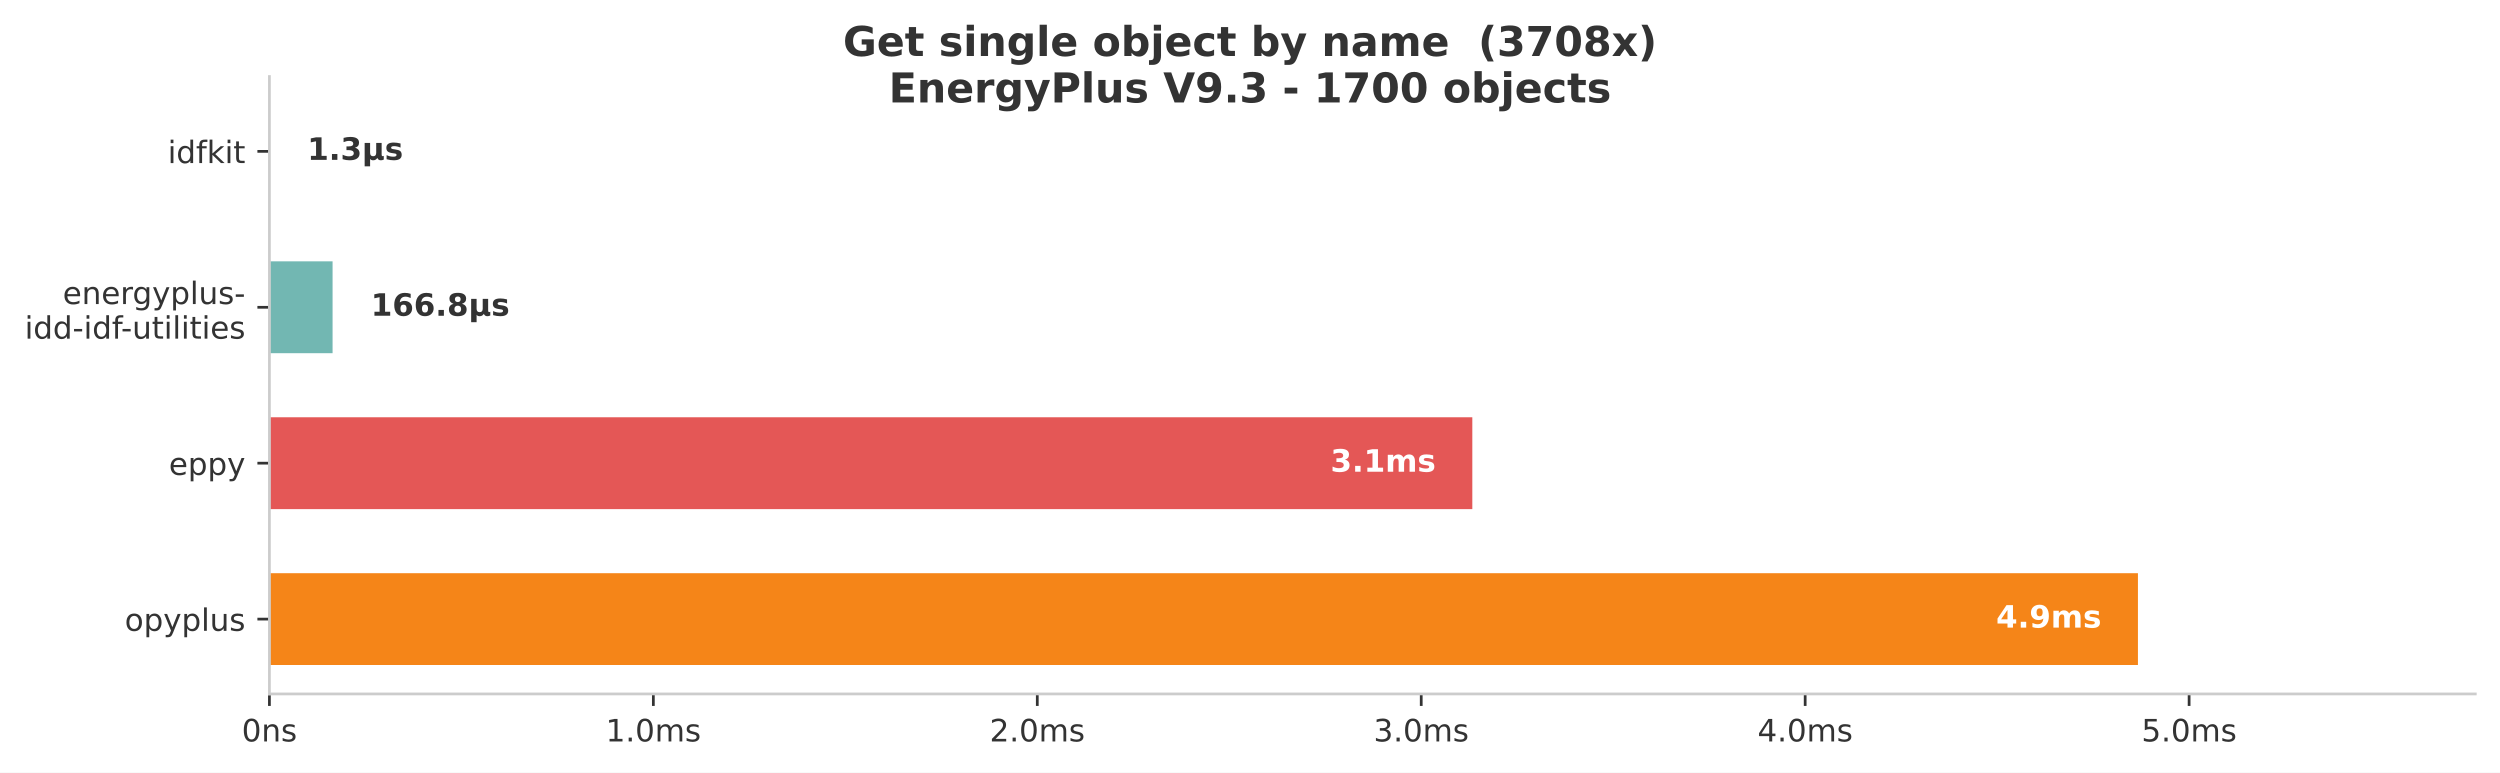
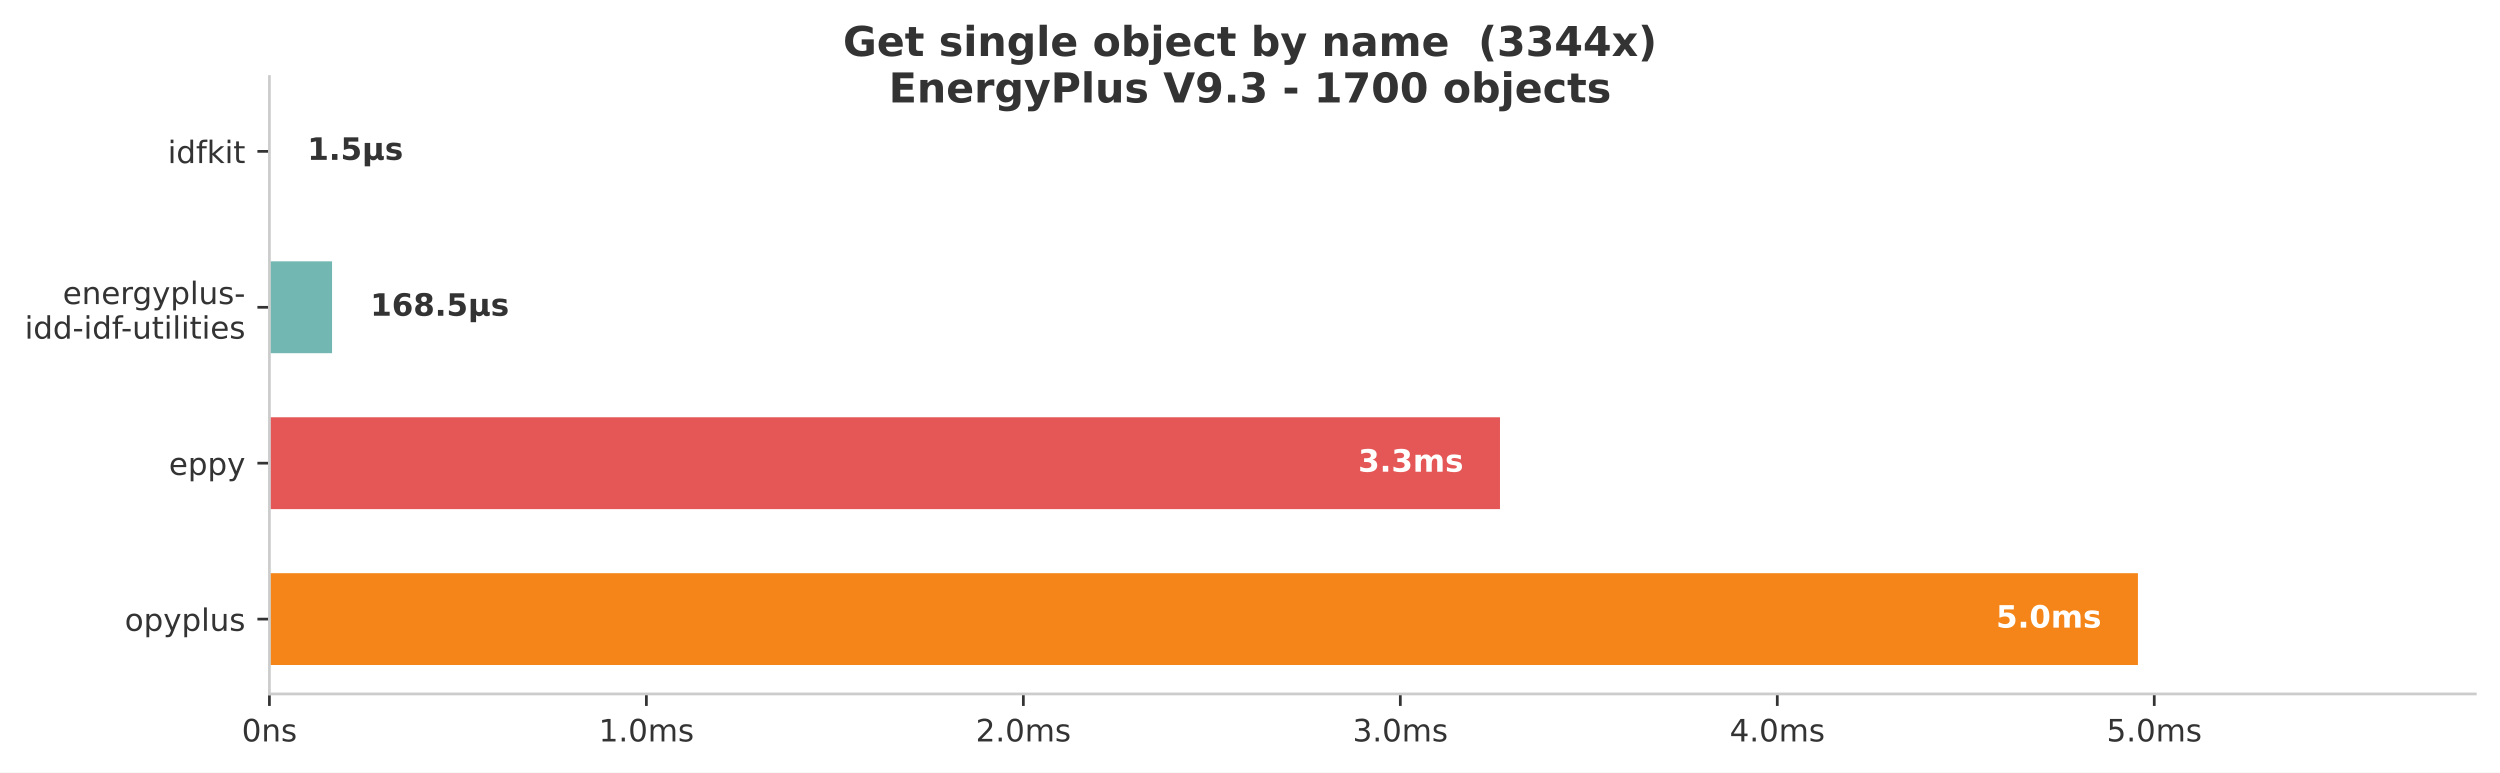
<svg xmlns="http://www.w3.org/2000/svg" xmlns:xlink="http://www.w3.org/1999/xlink" width="728.4pt" height="225.096pt" viewBox="0 0 728.4 225.096" version="1.1">
  <defs>
    <style type="text/css">*{stroke-linejoin: round; stroke-linecap: butt}</style>
  </defs>
  <g id="figure_1">
    <g id="patch_1">
      <path d="M 0 225.096 L 728.4 225.096 L 728.4 0 L 0 0 z " style="fill: #ffffff" />
    </g>
    <g id="axes_1">
      <g id="patch_2">
        <path d="M 78.497 202.185 L 721.2 202.185 L 721.2 22.296 L 78.497 22.296 z " style="fill: #ffffff" />
      </g>
      <g id="patch_3">
-         <path d="M 78.497 30.473 L 78.643 30.473 L 78.643 57.729 L 78.497 57.729 z " clip-path="url(#p9959507fb9)" style="fill: #4c78a8; stroke: #ffffff; stroke-width: 0.5; stroke-linejoin: miter" />
+         <path d="M 78.497 30.473 L 78.659 30.473 L 78.659 57.729 L 78.497 57.729 z " clip-path="url(#pf07f9a213c)" style="fill: #4c78a8; stroke: #ffffff; stroke-width: 0.5; stroke-linejoin: miter" />
      </g>
      <g id="patch_4">
-         <path d="M 78.497 75.9 L 97.15 75.9 L 97.15 103.156 L 78.497 103.156 z " clip-path="url(#p9959507fb9)" style="fill: #72b7b2; stroke: #ffffff; stroke-width: 0.5; stroke-linejoin: miter" />
+         <path d="M 78.497 75.9 L 96.998 75.9 L 96.998 103.156 L 78.497 103.156 z " clip-path="url(#pf07f9a213c)" style="fill: #72b7b2; stroke: #ffffff; stroke-width: 0.5; stroke-linejoin: miter" />
      </g>
      <g id="patch_5">
-         <path d="M 78.497 121.326 L 429.224 121.326 L 429.224 148.582 L 78.497 148.582 z " clip-path="url(#p9959507fb9)" style="fill: #e45756; stroke: #ffffff; stroke-width: 0.5; stroke-linejoin: miter" />
+         <path d="M 78.497 121.326 L 437.286 121.326 L 437.286 148.582 L 78.497 148.582 z " clip-path="url(#pf07f9a213c)" style="fill: #e45756; stroke: #ffffff; stroke-width: 0.5; stroke-linejoin: miter" />
      </g>
      <g id="patch_6">
-         <path d="M 78.497 166.753 L 623.16 166.753 L 623.16 194.009 L 78.497 194.009 z " clip-path="url(#p9959507fb9)" style="fill: #f58518; stroke: #ffffff; stroke-width: 0.5; stroke-linejoin: miter" />
+         <path d="M 78.497 166.753 L 623.16 166.753 L 623.16 194.009 L 78.497 194.009 z " clip-path="url(#pf07f9a213c)" style="fill: #f58518; stroke: #ffffff; stroke-width: 0.5; stroke-linejoin: miter" />
      </g>
      <g id="matplotlib.axis_1">
        <g id="xtick_1">
          <g id="line2d_1">
            <defs>
-               <path id="m95b66ede27" d="M 0 0 L 0 3.5 " style="stroke: #333333; stroke-width: 0.8" />
+               <path id="me1eda5e0d3" d="M 0 0 L 0 3.5 " style="stroke: #333333; stroke-width: 0.8" />
            </defs>
            <g>
-               <use xlink:href="#m95b66ede27" x="78.497" y="202.185" style="fill: #333333; stroke: #333333; stroke-width: 0.8" />
+               <use xlink:href="#me1eda5e0d3" x="78.497" y="202.185" style="fill: #333333; stroke: #333333; stroke-width: 0.8" />
            </g>
          </g>
          <g id="text_1">
            <g style="fill: #333333" transform="translate(70.43734 216.024) scale(0.09 -0.09)">
              <defs>
                <path id="DejaVuSans-30" d="M 2034 4250 Q 1547 4250 1301 3770 Q 1056 3291 1056 2328 Q 1056 1369 1301 889 Q 1547 409 2034 409 Q 2525 409 2770 889 Q 3016 1369 3016 2328 Q 3016 3291 2770 3770 Q 2525 4250 2034 4250 z M 2034 4750 Q 2819 4750 3233 4129 Q 3647 3509 3647 2328 Q 3647 1150 3233 529 Q 2819 -91 2034 -91 Q 1250 -91 836 529 Q 422 1150 422 2328 Q 422 3509 836 4129 Q 1250 4750 2034 4750 z " transform="scale(0.015625)" />
                <path id="DejaVuSans-6e" d="M 3513 2113 L 3513 0 L 2938 0 L 2938 2094 Q 2938 2591 2744 2837 Q 2550 3084 2163 3084 Q 1697 3084 1428 2787 Q 1159 2491 1159 1978 L 1159 0 L 581 0 L 581 3500 L 1159 3500 L 1159 2956 Q 1366 3272 1645 3428 Q 1925 3584 2291 3584 Q 2894 3584 3203 3211 Q 3513 2838 3513 2113 z " transform="scale(0.015625)" />
                <path id="DejaVuSans-73" d="M 2834 3397 L 2834 2853 Q 2591 2978 2328 3040 Q 2066 3103 1784 3103 Q 1356 3103 1142 2972 Q 928 2841 928 2578 Q 928 2378 1081 2264 Q 1234 2150 1697 2047 L 1894 2003 Q 2506 1872 2764 1633 Q 3022 1394 3022 966 Q 3022 478 2636 193 Q 2250 -91 1575 -91 Q 1294 -91 989 -36 Q 684 19 347 128 L 347 722 Q 666 556 975 473 Q 1284 391 1588 391 Q 1994 391 2212 530 Q 2431 669 2431 922 Q 2431 1156 2273 1281 Q 2116 1406 1581 1522 L 1381 1569 Q 847 1681 609 1914 Q 372 2147 372 2553 Q 372 3047 722 3315 Q 1072 3584 1716 3584 Q 2034 3584 2315 3537 Q 2597 3491 2834 3397 z " transform="scale(0.015625)" />
              </defs>
              <use xlink:href="#DejaVuSans-30" />
              <use xlink:href="#DejaVuSans-6e" transform="translate(63.62305 0)" />
              <use xlink:href="#DejaVuSans-73" transform="translate(127.002 0)" />
            </g>
          </g>
        </g>
        <g id="xtick_2">
          <g id="line2d_2">
            <g>
-               <use xlink:href="#m95b66ede27" x="190.361" y="202.185" style="fill: #333333; stroke: #333333; stroke-width: 0.8" />
+               <use xlink:href="#me1eda5e0d3" x="188.33" y="202.185" style="fill: #333333; stroke: #333333; stroke-width: 0.8" />
            </g>
          </g>
          <g id="text_2">
-             <g style="fill: #333333" transform="translate(176.477 216.024) scale(0.09 -0.09)">
+             <g style="fill: #333333" transform="translate(174.4464 216.024) scale(0.09 -0.09)">
              <defs>
                <path id="DejaVuSans-31" d="M 794 531 L 1825 531 L 1825 4091 L 703 3866 L 703 4441 L 1819 4666 L 2450 4666 L 2450 531 L 3481 531 L 3481 0 L 794 0 L 794 531 z " transform="scale(0.015625)" />
                <path id="DejaVuSans-2e" d="M 684 794 L 1344 794 L 1344 0 L 684 0 L 684 794 z " transform="scale(0.015625)" />
                <path id="DejaVuSans-6d" d="M 3328 2828 Q 3544 3216 3844 3400 Q 4144 3584 4550 3584 Q 5097 3584 5394 3201 Q 5691 2819 5691 2113 L 5691 0 L 5113 0 L 5113 2094 Q 5113 2597 4934 2840 Q 4756 3084 4391 3084 Q 3944 3084 3684 2787 Q 3425 2491 3425 1978 L 3425 0 L 2847 0 L 2847 2094 Q 2847 2600 2669 2842 Q 2491 3084 2119 3084 Q 1678 3084 1418 2786 Q 1159 2488 1159 1978 L 1159 0 L 581 0 L 581 3500 L 1159 3500 L 1159 2956 Q 1356 3278 1631 3431 Q 1906 3584 2284 3584 Q 2666 3584 2933 3390 Q 3200 3197 3328 2828 z " transform="scale(0.015625)" />
              </defs>
              <use xlink:href="#DejaVuSans-31" />
              <use xlink:href="#DejaVuSans-2e" transform="translate(63.62305 0)" />
              <use xlink:href="#DejaVuSans-30" transform="translate(95.41016 0)" />
              <use xlink:href="#DejaVuSans-6d" transform="translate(159.0332 0)" />
              <use xlink:href="#DejaVuSans-73" transform="translate(256.4453 0)" />
            </g>
          </g>
        </g>
        <g id="xtick_3">
          <g id="line2d_3">
            <g>
-               <use xlink:href="#m95b66ede27" x="302.225" y="202.185" style="fill: #333333; stroke: #333333; stroke-width: 0.8" />
+               <use xlink:href="#me1eda5e0d3" x="298.164" y="202.185" style="fill: #333333; stroke: #333333; stroke-width: 0.8" />
            </g>
          </g>
          <g id="text_3">
-             <g style="fill: #333333" transform="translate(288.3413 216.024) scale(0.09 -0.09)">
+             <g style="fill: #333333" transform="translate(284.2801 216.024) scale(0.09 -0.09)">
              <defs>
                <path id="DejaVuSans-32" d="M 1228 531 L 3431 531 L 3431 0 L 469 0 L 469 531 Q 828 903 1448 1529 Q 2069 2156 2228 2338 Q 2531 2678 2651 2914 Q 2772 3150 2772 3378 Q 2772 3750 2511 3984 Q 2250 4219 1831 4219 Q 1534 4219 1204 4116 Q 875 4013 500 3803 L 500 4441 Q 881 4594 1212 4672 Q 1544 4750 1819 4750 Q 2544 4750 2975 4387 Q 3406 4025 3406 3419 Q 3406 3131 3298 2873 Q 3191 2616 2906 2266 Q 2828 2175 2409 1742 Q 1991 1309 1228 531 z " transform="scale(0.015625)" />
              </defs>
              <use xlink:href="#DejaVuSans-32" />
              <use xlink:href="#DejaVuSans-2e" transform="translate(63.62305 0)" />
              <use xlink:href="#DejaVuSans-30" transform="translate(95.41016 0)" />
              <use xlink:href="#DejaVuSans-6d" transform="translate(159.0332 0)" />
              <use xlink:href="#DejaVuSans-73" transform="translate(256.4453 0)" />
            </g>
          </g>
        </g>
        <g id="xtick_4">
          <g id="line2d_4">
            <g>
-               <use xlink:href="#m95b66ede27" x="414.089" y="202.185" style="fill: #333333; stroke: #333333; stroke-width: 0.8" />
+               <use xlink:href="#me1eda5e0d3" x="407.998" y="202.185" style="fill: #333333; stroke: #333333; stroke-width: 0.8" />
            </g>
          </g>
          <g id="text_4">
-             <g style="fill: #333333" transform="translate(400.2056 216.024) scale(0.09 -0.09)">
+             <g style="fill: #333333" transform="translate(394.1138 216.024) scale(0.09 -0.09)">
              <defs>
                <path id="DejaVuSans-33" d="M 2597 2516 Q 3050 2419 3304 2112 Q 3559 1806 3559 1356 Q 3559 666 3084 287 Q 2609 -91 1734 -91 Q 1441 -91 1130 -33 Q 819 25 488 141 L 488 750 Q 750 597 1062 519 Q 1375 441 1716 441 Q 2309 441 2620 675 Q 2931 909 2931 1356 Q 2931 1769 2642 2001 Q 2353 2234 1838 2234 L 1294 2234 L 1294 2753 L 1863 2753 Q 2328 2753 2575 2939 Q 2822 3125 2822 3475 Q 2822 3834 2567 4026 Q 2313 4219 1838 4219 Q 1578 4219 1281 4162 Q 984 4106 628 3988 L 628 4550 Q 988 4650 1302 4700 Q 1616 4750 1894 4750 Q 2613 4750 3031 4423 Q 3450 4097 3450 3541 Q 3450 3153 3228 2886 Q 3006 2619 2597 2516 z " transform="scale(0.015625)" />
              </defs>
              <use xlink:href="#DejaVuSans-33" />
              <use xlink:href="#DejaVuSans-2e" transform="translate(63.62305 0)" />
              <use xlink:href="#DejaVuSans-30" transform="translate(95.41016 0)" />
              <use xlink:href="#DejaVuSans-6d" transform="translate(159.0332 0)" />
              <use xlink:href="#DejaVuSans-73" transform="translate(256.4453 0)" />
            </g>
          </g>
        </g>
        <g id="xtick_5">
          <g id="line2d_5">
            <g>
-               <use xlink:href="#m95b66ede27" x="525.954" y="202.185" style="fill: #333333; stroke: #333333; stroke-width: 0.8" />
+               <use xlink:href="#me1eda5e0d3" x="517.831" y="202.185" style="fill: #333333; stroke: #333333; stroke-width: 0.8" />
            </g>
          </g>
          <g id="text_5">
-             <g style="fill: #333333" transform="translate(512.0699 216.024) scale(0.09 -0.09)">
+             <g style="fill: #333333" transform="translate(503.9475 216.024) scale(0.09 -0.09)">
              <defs>
                <path id="DejaVuSans-34" d="M 2419 4116 L 825 1625 L 2419 1625 L 2419 4116 z M 2253 4666 L 3047 4666 L 3047 1625 L 3713 1625 L 3713 1100 L 3047 1100 L 3047 0 L 2419 0 L 2419 1100 L 313 1100 L 313 1709 L 2253 4666 z " transform="scale(0.015625)" />
              </defs>
              <use xlink:href="#DejaVuSans-34" />
              <use xlink:href="#DejaVuSans-2e" transform="translate(63.62305 0)" />
              <use xlink:href="#DejaVuSans-30" transform="translate(95.41016 0)" />
              <use xlink:href="#DejaVuSans-6d" transform="translate(159.0332 0)" />
              <use xlink:href="#DejaVuSans-73" transform="translate(256.4453 0)" />
            </g>
          </g>
        </g>
        <g id="xtick_6">
          <g id="line2d_6">
            <g>
-               <use xlink:href="#m95b66ede27" x="637.818" y="202.185" style="fill: #333333; stroke: #333333; stroke-width: 0.8" />
+               <use xlink:href="#me1eda5e0d3" x="627.665" y="202.185" style="fill: #333333; stroke: #333333; stroke-width: 0.8" />
            </g>
          </g>
          <g id="text_6">
-             <g style="fill: #333333" transform="translate(623.9342 216.024) scale(0.09 -0.09)">
+             <g style="fill: #333333" transform="translate(613.7812 216.024) scale(0.09 -0.09)">
              <defs>
                <path id="DejaVuSans-35" d="M 691 4666 L 3169 4666 L 3169 4134 L 1269 4134 L 1269 2991 Q 1406 3038 1543 3061 Q 1681 3084 1819 3084 Q 2600 3084 3056 2656 Q 3513 2228 3513 1497 Q 3513 744 3044 326 Q 2575 -91 1722 -91 Q 1428 -91 1123 -41 Q 819 9 494 109 L 494 744 Q 775 591 1075 516 Q 1375 441 1709 441 Q 2250 441 2565 725 Q 2881 1009 2881 1497 Q 2881 1984 2565 2268 Q 2250 2553 1709 2553 Q 1456 2553 1204 2497 Q 953 2441 691 2322 L 691 4666 z " transform="scale(0.015625)" />
              </defs>
              <use xlink:href="#DejaVuSans-35" />
              <use xlink:href="#DejaVuSans-2e" transform="translate(63.62305 0)" />
              <use xlink:href="#DejaVuSans-30" transform="translate(95.41016 0)" />
              <use xlink:href="#DejaVuSans-6d" transform="translate(159.0332 0)" />
              <use xlink:href="#DejaVuSans-73" transform="translate(256.4453 0)" />
            </g>
          </g>
        </g>
      </g>
      <g id="matplotlib.axis_2">
        <g id="ytick_1">
          <g id="line2d_7">
            <defs>
-               <path id="m65d381e86d" d="M 0 0 L -3.5 0 " style="stroke: #333333; stroke-width: 0.8" />
+               <path id="mcfb2923c1f" d="M 0 0 L -3.5 0 " style="stroke: #333333; stroke-width: 0.8" />
            </defs>
            <g>
-               <use xlink:href="#m65d381e86d" x="78.497" y="44.101" style="fill: #333333; stroke: #333333; stroke-width: 0.8" />
+               <use xlink:href="#mcfb2923c1f" x="78.497" y="44.101" style="fill: #333333; stroke: #333333; stroke-width: 0.8" />
            </g>
          </g>
          <g id="text_7">
            <g style="fill: #333333" transform="translate(48.87422 47.52029) scale(0.09 -0.09)">
              <defs>
                <path id="DejaVuSans-69" d="M 603 3500 L 1178 3500 L 1178 0 L 603 0 L 603 3500 z M 603 4863 L 1178 4863 L 1178 4134 L 603 4134 L 603 4863 z " transform="scale(0.015625)" />
                <path id="DejaVuSans-64" d="M 2906 2969 L 2906 4863 L 3481 4863 L 3481 0 L 2906 0 L 2906 525 Q 2725 213 2448 61 Q 2172 -91 1784 -91 Q 1150 -91 751 415 Q 353 922 353 1747 Q 353 2572 751 3078 Q 1150 3584 1784 3584 Q 2172 3584 2448 3432 Q 2725 3281 2906 2969 z M 947 1747 Q 947 1113 1208 752 Q 1469 391 1925 391 Q 2381 391 2643 752 Q 2906 1113 2906 1747 Q 2906 2381 2643 2742 Q 2381 3103 1925 3103 Q 1469 3103 1208 2742 Q 947 2381 947 1747 z " transform="scale(0.015625)" />
                <path id="DejaVuSans-66" d="M 2375 4863 L 2375 4384 L 1825 4384 Q 1516 4384 1395 4259 Q 1275 4134 1275 3809 L 1275 3500 L 2222 3500 L 2222 3053 L 1275 3053 L 1275 0 L 697 0 L 697 3053 L 147 3053 L 147 3500 L 697 3500 L 697 3744 Q 697 4328 969 4595 Q 1241 4863 1831 4863 L 2375 4863 z " transform="scale(0.015625)" />
                <path id="DejaVuSans-6b" d="M 581 4863 L 1159 4863 L 1159 1991 L 2875 3500 L 3609 3500 L 1753 1863 L 3688 0 L 2938 0 L 1159 1709 L 1159 0 L 581 0 L 581 4863 z " transform="scale(0.015625)" />
                <path id="DejaVuSans-74" d="M 1172 4494 L 1172 3500 L 2356 3500 L 2356 3053 L 1172 3053 L 1172 1153 Q 1172 725 1289 603 Q 1406 481 1766 481 L 2356 481 L 2356 0 L 1766 0 Q 1100 0 847 248 Q 594 497 594 1153 L 594 3053 L 172 3053 L 172 3500 L 594 3500 L 594 4494 L 1172 4494 z " transform="scale(0.015625)" />
              </defs>
              <use xlink:href="#DejaVuSans-69" />
              <use xlink:href="#DejaVuSans-64" transform="translate(27.7832 0)" />
              <use xlink:href="#DejaVuSans-66" transform="translate(91.25977 0)" />
              <use xlink:href="#DejaVuSans-6b" transform="translate(126.4648 0)" />
              <use xlink:href="#DejaVuSans-69" transform="translate(184.375 0)" />
              <use xlink:href="#DejaVuSans-74" transform="translate(212.1582 0)" />
            </g>
          </g>
        </g>
        <g id="ytick_2">
          <g id="line2d_8">
            <g>
-               <use xlink:href="#m65d381e86d" x="78.497" y="89.528" style="fill: #333333; stroke: #333333; stroke-width: 0.8" />
+               <use xlink:href="#mcfb2923c1f" x="78.497" y="89.528" style="fill: #333333; stroke: #333333; stroke-width: 0.8" />
            </g>
          </g>
          <g id="text_8">
            <g style="fill: #333333" transform="translate(18.28125 88.5917) scale(0.09 -0.09)">
              <defs>
                <path id="DejaVuSans-65" d="M 3597 1894 L 3597 1613 L 953 1613 Q 991 1019 1311 708 Q 1631 397 2203 397 Q 2534 397 2845 478 Q 3156 559 3463 722 L 3463 178 Q 3153 47 2828 -22 Q 2503 -91 2169 -91 Q 1331 -91 842 396 Q 353 884 353 1716 Q 353 2575 817 3079 Q 1281 3584 2069 3584 Q 2775 3584 3186 3129 Q 3597 2675 3597 1894 z M 3022 2063 Q 3016 2534 2758 2815 Q 2500 3097 2075 3097 Q 1594 3097 1305 2825 Q 1016 2553 972 2059 L 3022 2063 z " transform="scale(0.015625)" />
                <path id="DejaVuSans-72" d="M 2631 2963 Q 2534 3019 2420 3045 Q 2306 3072 2169 3072 Q 1681 3072 1420 2755 Q 1159 2438 1159 1844 L 1159 0 L 581 0 L 581 3500 L 1159 3500 L 1159 2956 Q 1341 3275 1631 3429 Q 1922 3584 2338 3584 Q 2397 3584 2469 3576 Q 2541 3569 2628 3553 L 2631 2963 z " transform="scale(0.015625)" />
                <path id="DejaVuSans-67" d="M 2906 1791 Q 2906 2416 2648 2759 Q 2391 3103 1925 3103 Q 1463 3103 1205 2759 Q 947 2416 947 1791 Q 947 1169 1205 825 Q 1463 481 1925 481 Q 2391 481 2648 825 Q 2906 1169 2906 1791 z M 3481 434 Q 3481 -459 3084 -895 Q 2688 -1331 1869 -1331 Q 1566 -1331 1297 -1286 Q 1028 -1241 775 -1147 L 775 -588 Q 1028 -725 1275 -790 Q 1522 -856 1778 -856 Q 2344 -856 2625 -561 Q 2906 -266 2906 331 L 2906 616 Q 2728 306 2450 153 Q 2172 0 1784 0 Q 1141 0 747 490 Q 353 981 353 1791 Q 353 2603 747 3093 Q 1141 3584 1784 3584 Q 2172 3584 2450 3431 Q 2728 3278 2906 2969 L 2906 3500 L 3481 3500 L 3481 434 z " transform="scale(0.015625)" />
                <path id="DejaVuSans-79" d="M 2059 -325 Q 1816 -950 1584 -1140 Q 1353 -1331 966 -1331 L 506 -1331 L 506 -850 L 844 -850 Q 1081 -850 1212 -737 Q 1344 -625 1503 -206 L 1606 56 L 191 3500 L 800 3500 L 1894 763 L 2988 3500 L 3597 3500 L 2059 -325 z " transform="scale(0.015625)" />
                <path id="DejaVuSans-70" d="M 1159 525 L 1159 -1331 L 581 -1331 L 581 3500 L 1159 3500 L 1159 2969 Q 1341 3281 1617 3432 Q 1894 3584 2278 3584 Q 2916 3584 3314 3078 Q 3713 2572 3713 1747 Q 3713 922 3314 415 Q 2916 -91 2278 -91 Q 1894 -91 1617 61 Q 1341 213 1159 525 z M 3116 1747 Q 3116 2381 2855 2742 Q 2594 3103 2138 3103 Q 1681 3103 1420 2742 Q 1159 2381 1159 1747 Q 1159 1113 1420 752 Q 1681 391 2138 391 Q 2594 391 2855 752 Q 3116 1113 3116 1747 z " transform="scale(0.015625)" />
                <path id="DejaVuSans-6c" d="M 603 4863 L 1178 4863 L 1178 0 L 603 0 L 603 4863 z " transform="scale(0.015625)" />
                <path id="DejaVuSans-75" d="M 544 1381 L 544 3500 L 1119 3500 L 1119 1403 Q 1119 906 1312 657 Q 1506 409 1894 409 Q 2359 409 2629 706 Q 2900 1003 2900 1516 L 2900 3500 L 3475 3500 L 3475 0 L 2900 0 L 2900 538 Q 2691 219 2414 64 Q 2138 -91 1772 -91 Q 1169 -91 856 284 Q 544 659 544 1381 z M 1991 3584 L 1991 3584 z " transform="scale(0.015625)" />
                <path id="DejaVuSans-2d" d="M 313 2009 L 1997 2009 L 1997 1497 L 313 1497 L 313 2009 z " transform="scale(0.015625)" />
              </defs>
              <use xlink:href="#DejaVuSans-65" />
              <use xlink:href="#DejaVuSans-6e" transform="translate(61.52344 0)" />
              <use xlink:href="#DejaVuSans-65" transform="translate(124.9023 0)" />
              <use xlink:href="#DejaVuSans-72" transform="translate(186.4258 0)" />
              <use xlink:href="#DejaVuSans-67" transform="translate(225.7891 0)" />
              <use xlink:href="#DejaVuSans-79" transform="translate(289.2656 0)" />
              <use xlink:href="#DejaVuSans-70" transform="translate(348.4453 0)" />
              <use xlink:href="#DejaVuSans-6c" transform="translate(411.9219 0)" />
              <use xlink:href="#DejaVuSans-75" transform="translate(439.7051 0)" />
              <use xlink:href="#DejaVuSans-73" transform="translate(503.084 0)" />
              <use xlink:href="#DejaVuSans-2d" transform="translate(555.1836 0)" />
            </g>
            <g style="fill: #333333" transform="translate(7.2 98.66973) scale(0.09 -0.09)">
              <use xlink:href="#DejaVuSans-69" />
              <use xlink:href="#DejaVuSans-64" transform="translate(27.7832 0)" />
              <use xlink:href="#DejaVuSans-64" transform="translate(91.25977 0)" />
              <use xlink:href="#DejaVuSans-2d" transform="translate(154.7363 0)" />
              <use xlink:href="#DejaVuSans-69" transform="translate(190.8203 0)" />
              <use xlink:href="#DejaVuSans-64" transform="translate(218.6035 0)" />
              <use xlink:href="#DejaVuSans-66" transform="translate(282.0801 0)" />
              <use xlink:href="#DejaVuSans-2d" transform="translate(311.7852 0)" />
              <use xlink:href="#DejaVuSans-75" transform="translate(347.8691 0)" />
              <use xlink:href="#DejaVuSans-74" transform="translate(411.248 0)" />
              <use xlink:href="#DejaVuSans-69" transform="translate(450.457 0)" />
              <use xlink:href="#DejaVuSans-6c" transform="translate(478.2402 0)" />
              <use xlink:href="#DejaVuSans-69" transform="translate(506.0234 0)" />
              <use xlink:href="#DejaVuSans-74" transform="translate(533.8066 0)" />
              <use xlink:href="#DejaVuSans-69" transform="translate(573.0156 0)" />
              <use xlink:href="#DejaVuSans-65" transform="translate(600.7988 0)" />
              <use xlink:href="#DejaVuSans-73" transform="translate(662.3223 0)" />
            </g>
          </g>
        </g>
        <g id="ytick_3">
          <g id="line2d_9">
            <g>
-               <use xlink:href="#m65d381e86d" x="78.497" y="134.954" style="fill: #333333; stroke: #333333; stroke-width: 0.8" />
+               <use xlink:href="#mcfb2923c1f" x="78.497" y="134.954" style="fill: #333333; stroke: #333333; stroke-width: 0.8" />
            </g>
          </g>
          <g id="text_9">
            <g style="fill: #333333" transform="translate(49.20469 138.3734) scale(0.09 -0.09)">
              <use xlink:href="#DejaVuSans-65" />
              <use xlink:href="#DejaVuSans-70" transform="translate(61.52344 0)" />
              <use xlink:href="#DejaVuSans-70" transform="translate(125 0)" />
              <use xlink:href="#DejaVuSans-79" transform="translate(188.4766 0)" />
            </g>
          </g>
        </g>
        <g id="ytick_4">
          <g id="line2d_10">
            <g>
-               <use xlink:href="#m65d381e86d" x="78.497" y="180.381" style="fill: #333333; stroke: #333333; stroke-width: 0.8" />
+               <use xlink:href="#mcfb2923c1f" x="78.497" y="180.381" style="fill: #333333; stroke: #333333; stroke-width: 0.8" />
            </g>
          </g>
          <g id="text_10">
            <g style="fill: #333333" transform="translate(36.34313 183.8) scale(0.09 -0.09)">
              <defs>
                <path id="DejaVuSans-6f" d="M 1959 3097 Q 1497 3097 1228 2736 Q 959 2375 959 1747 Q 959 1119 1226 758 Q 1494 397 1959 397 Q 2419 397 2687 759 Q 2956 1122 2956 1747 Q 2956 2369 2687 2733 Q 2419 3097 1959 3097 z M 1959 3584 Q 2709 3584 3137 3096 Q 3566 2609 3566 1747 Q 3566 888 3137 398 Q 2709 -91 1959 -91 Q 1206 -91 779 398 Q 353 888 353 1747 Q 353 2609 779 3096 Q 1206 3584 1959 3584 z " transform="scale(0.015625)" />
              </defs>
              <use xlink:href="#DejaVuSans-6f" />
              <use xlink:href="#DejaVuSans-70" transform="translate(61.18164 0)" />
              <use xlink:href="#DejaVuSans-79" transform="translate(124.6582 0)" />
              <use xlink:href="#DejaVuSans-70" transform="translate(183.8379 0)" />
              <use xlink:href="#DejaVuSans-6c" transform="translate(247.3145 0)" />
              <use xlink:href="#DejaVuSans-75" transform="translate(275.0977 0)" />
              <use xlink:href="#DejaVuSans-73" transform="translate(338.4766 0)" />
            </g>
          </g>
        </g>
      </g>
      <g id="patch_7">
        <path d="M 78.497 202.185 L 78.497 22.296 " style="fill: none; stroke: #cccccc; stroke-width: 0.8; stroke-linejoin: miter; stroke-linecap: square" />
      </g>
      <g id="patch_8">
        <path d="M 78.497 202.185 L 721.2 202.185 " style="fill: none; stroke: #cccccc; stroke-width: 0.8; stroke-linejoin: miter; stroke-linecap: square" />
      </g>
      <g id="text_11">
-         <g style="fill: #333333" transform="translate(89.53671 46.57459) scale(0.09 -0.09)">
+         <g style="fill: #333333" transform="translate(89.55272 46.57459) scale(0.09 -0.09)">
          <defs>
            <path id="DejaVuSans-Bold-31" d="M 750 831 L 1813 831 L 1813 3847 L 722 3622 L 722 4441 L 1806 4666 L 2950 4666 L 2950 831 L 4013 831 L 4013 0 L 750 0 L 750 831 z " transform="scale(0.015625)" />
            <path id="DejaVuSans-Bold-2e" d="M 653 1209 L 1778 1209 L 1778 0 L 653 0 L 653 1209 z " transform="scale(0.015625)" />
-             <path id="DejaVuSans-Bold-33" d="M 2981 2516 Q 3453 2394 3698 2092 Q 3944 1791 3944 1325 Q 3944 631 3412 270 Q 2881 -91 1863 -91 Q 1503 -91 1142 -33 Q 781 25 428 141 L 428 1069 Q 766 900 1098 814 Q 1431 728 1753 728 Q 2231 728 2486 893 Q 2741 1059 2741 1369 Q 2741 1688 2480 1852 Q 2219 2016 1709 2016 L 1228 2016 L 1228 2791 L 1734 2791 Q 2188 2791 2409 2933 Q 2631 3075 2631 3366 Q 2631 3634 2415 3781 Q 2200 3928 1806 3928 Q 1516 3928 1219 3862 Q 922 3797 628 3669 L 628 4550 Q 984 4650 1334 4700 Q 1684 4750 2022 4750 Q 2931 4750 3382 4451 Q 3834 4153 3834 3553 Q 3834 3144 3618 2883 Q 3403 2622 2981 2516 z " transform="scale(0.015625)" />
+             <path id="DejaVuSans-Bold-35" d="M 678 4666 L 3669 4666 L 3669 3781 L 1638 3781 L 1638 3059 Q 1775 3097 1914 3117 Q 2053 3138 2203 3138 Q 3056 3138 3531 2711 Q 4006 2284 4006 1522 Q 4006 766 3489 337 Q 2972 -91 2053 -91 Q 1656 -91 1267 -14 Q 878 63 494 219 L 494 1166 Q 875 947 1217 837 Q 1559 728 1863 728 Q 2300 728 2551 942 Q 2803 1156 2803 1522 Q 2803 1891 2551 2103 Q 2300 2316 1863 2316 Q 1603 2316 1309 2248 Q 1016 2181 678 2041 L 678 4666 z " transform="scale(0.015625)" />
            <path id="DejaVuSans-Bold-b5" d="M 544 -1338 L 544 3500 L 1672 3500 L 1672 1466 Q 1672 1103 1828 926 Q 1984 750 2303 750 Q 2625 750 2781 926 Q 2938 1103 2938 1466 L 2938 3500 L 4063 3500 L 4063 1159 Q 4063 938 4114 850 Q 4166 763 4288 763 Q 4344 763 4395 778 Q 4447 794 4506 831 L 4506 50 Q 4341 -22 4195 -56 Q 4050 -91 3909 -91 Q 3631 -91 3454 26 Q 3278 144 3169 403 Q 3022 156 2811 32 Q 2600 -91 2322 -91 Q 2091 -91 1928 -17 Q 1766 56 1672 206 L 1672 -1338 L 544 -1338 z " transform="scale(0.015625)" />
            <path id="DejaVuSans-Bold-73" d="M 3272 3391 L 3272 2541 Q 2913 2691 2578 2766 Q 2244 2841 1947 2841 Q 1628 2841 1473 2761 Q 1319 2681 1319 2516 Q 1319 2381 1436 2309 Q 1553 2238 1856 2203 L 2053 2175 Q 2913 2066 3209 1816 Q 3506 1566 3506 1031 Q 3506 472 3093 190 Q 2681 -91 1863 -91 Q 1516 -91 1145 -36 Q 775 19 384 128 L 384 978 Q 719 816 1070 734 Q 1422 653 1784 653 Q 2113 653 2278 743 Q 2444 834 2444 1013 Q 2444 1163 2330 1236 Q 2216 1309 1875 1350 L 1678 1375 Q 931 1469 631 1722 Q 331 1975 331 2491 Q 331 3047 712 3315 Q 1094 3584 1881 3584 Q 2191 3584 2531 3537 Q 2872 3491 3272 3391 z " transform="scale(0.015625)" />
          </defs>
          <use xlink:href="#DejaVuSans-Bold-31" />
          <use xlink:href="#DejaVuSans-Bold-2e" transform="translate(69.58008 0)" />
-           <use xlink:href="#DejaVuSans-Bold-33" transform="translate(107.5684 0)" />
+           <use xlink:href="#DejaVuSans-Bold-35" transform="translate(107.5684 0)" />
          <use xlink:href="#DejaVuSans-Bold-b5" transform="translate(177.1484 0)" />
          <use xlink:href="#DejaVuSans-Bold-73" transform="translate(250.7324 0)" />
        </g>
      </g>
      <g id="text_12">
-         <g style="fill: #333333" transform="translate(108.0435 92.00115) scale(0.09 -0.09)">
+         <g style="fill: #333333" transform="translate(107.8915 92.00115) scale(0.09 -0.09)">
          <defs>
            <path id="DejaVuSans-Bold-36" d="M 2316 2303 Q 2000 2303 1842 2098 Q 1684 1894 1684 1484 Q 1684 1075 1842 870 Q 2000 666 2316 666 Q 2634 666 2792 870 Q 2950 1075 2950 1484 Q 2950 1894 2792 2098 Q 2634 2303 2316 2303 z M 3803 4544 L 3803 3681 Q 3506 3822 3243 3889 Q 2981 3956 2731 3956 Q 2194 3956 1894 3657 Q 1594 3359 1544 2772 Q 1750 2925 1990 3001 Q 2231 3078 2516 3078 Q 3231 3078 3670 2659 Q 4109 2241 4109 1563 Q 4109 813 3618 361 Q 3128 -91 2303 -91 Q 1394 -91 895 523 Q 397 1138 397 2266 Q 397 3422 980 4083 Q 1563 4744 2578 4744 Q 2900 4744 3203 4694 Q 3506 4644 3803 4544 z " transform="scale(0.015625)" />
            <path id="DejaVuSans-Bold-38" d="M 2228 2088 Q 1891 2088 1709 1903 Q 1528 1719 1528 1375 Q 1528 1031 1709 848 Q 1891 666 2228 666 Q 2563 666 2741 848 Q 2919 1031 2919 1375 Q 2919 1722 2741 1905 Q 2563 2088 2228 2088 z M 1350 2484 Q 925 2613 709 2878 Q 494 3144 494 3541 Q 494 4131 934 4440 Q 1375 4750 2228 4750 Q 3075 4750 3515 4442 Q 3956 4134 3956 3541 Q 3956 3144 3739 2878 Q 3522 2613 3097 2484 Q 3572 2353 3814 2058 Q 4056 1763 4056 1313 Q 4056 619 3595 264 Q 3134 -91 2228 -91 Q 1319 -91 855 264 Q 391 619 391 1313 Q 391 1763 633 2058 Q 875 2353 1350 2484 z M 1631 3419 Q 1631 3141 1786 2991 Q 1941 2841 2228 2841 Q 2509 2841 2662 2991 Q 2816 3141 2816 3419 Q 2816 3697 2662 3845 Q 2509 3994 2228 3994 Q 1941 3994 1786 3844 Q 1631 3694 1631 3419 z " transform="scale(0.015625)" />
          </defs>
          <use xlink:href="#DejaVuSans-Bold-31" />
          <use xlink:href="#DejaVuSans-Bold-36" transform="translate(69.58008 0)" />
-           <use xlink:href="#DejaVuSans-Bold-36" transform="translate(139.1602 0)" />
+           <use xlink:href="#DejaVuSans-Bold-38" transform="translate(139.1602 0)" />
          <use xlink:href="#DejaVuSans-Bold-2e" transform="translate(208.7402 0)" />
-           <use xlink:href="#DejaVuSans-Bold-38" transform="translate(246.7285 0)" />
+           <use xlink:href="#DejaVuSans-Bold-35" transform="translate(246.7285 0)" />
          <use xlink:href="#DejaVuSans-Bold-b5" transform="translate(316.3086 0)" />
          <use xlink:href="#DejaVuSans-Bold-73" transform="translate(389.8926 0)" />
        </g>
      </g>
      <g id="text_13">
-         <g style="fill: #ffffff" transform="translate(387.6538 137.4376) scale(0.09 -0.09)">
+         <g style="fill: #ffffff" transform="translate(395.7149 137.4376) scale(0.09 -0.09)">
          <defs>
+             <path id="DejaVuSans-Bold-33" d="M 2981 2516 Q 3453 2394 3698 2092 Q 3944 1791 3944 1325 Q 3944 631 3412 270 Q 2881 -91 1863 -91 Q 1503 -91 1142 -33 Q 781 25 428 141 L 428 1069 Q 766 900 1098 814 Q 1431 728 1753 728 Q 2231 728 2486 893 Q 2741 1059 2741 1369 Q 2741 1688 2480 1852 Q 2219 2016 1709 2016 L 1228 2016 L 1228 2791 L 1734 2791 Q 2188 2791 2409 2933 Q 2631 3075 2631 3366 Q 2631 3634 2415 3781 Q 2200 3928 1806 3928 Q 1516 3928 1219 3862 Q 922 3797 628 3669 L 628 4550 Q 984 4650 1334 4700 Q 1684 4750 2022 4750 Q 2931 4750 3382 4451 Q 3834 4153 3834 3553 Q 3834 3144 3618 2883 Q 3403 2622 2981 2516 z " transform="scale(0.015625)" />
            <path id="DejaVuSans-Bold-6d" d="M 3781 2919 Q 3994 3244 4286 3414 Q 4578 3584 4928 3584 Q 5531 3584 5847 3212 Q 6163 2841 6163 2131 L 6163 0 L 5038 0 L 5038 1825 Q 5041 1866 5042 1909 Q 5044 1953 5044 2034 Q 5044 2406 4934 2573 Q 4825 2741 4581 2741 Q 4263 2741 4089 2478 Q 3916 2216 3909 1719 L 3909 0 L 2784 0 L 2784 1825 Q 2784 2406 2684 2573 Q 2584 2741 2328 2741 Q 2006 2741 1831 2477 Q 1656 2213 1656 1722 L 1656 0 L 531 0 L 531 3500 L 1656 3500 L 1656 2988 Q 1863 3284 2130 3434 Q 2397 3584 2719 3584 Q 3081 3584 3359 3409 Q 3638 3234 3781 2919 z " transform="scale(0.015625)" />
          </defs>
          <use xlink:href="#DejaVuSans-Bold-33" />
          <use xlink:href="#DejaVuSans-Bold-2e" transform="translate(69.58008 0)" />
-           <use xlink:href="#DejaVuSans-Bold-31" transform="translate(107.5684 0)" />
+           <use xlink:href="#DejaVuSans-Bold-33" transform="translate(107.5684 0)" />
          <use xlink:href="#DejaVuSans-Bold-6d" transform="translate(177.1484 0)" />
          <use xlink:href="#DejaVuSans-Bold-73" transform="translate(281.3477 0)" />
        </g>
      </g>
      <g id="text_14">
        <g style="fill: #ffffff" transform="translate(581.5895 182.8641) scale(0.09 -0.09)">
          <defs>
-             <path id="DejaVuSans-Bold-34" d="M 2356 3675 L 1038 1722 L 2356 1722 L 2356 3675 z M 2156 4666 L 3494 4666 L 3494 1722 L 4159 1722 L 4159 850 L 3494 850 L 3494 0 L 2356 0 L 2356 850 L 288 850 L 288 1881 L 2156 4666 z " transform="scale(0.015625)" />
-             <path id="DejaVuSans-Bold-39" d="M 641 103 L 641 966 Q 928 831 1190 764 Q 1453 697 1709 697 Q 2247 697 2547 995 Q 2847 1294 2900 1881 Q 2688 1725 2447 1647 Q 2206 1569 1925 1569 Q 1209 1569 770 1986 Q 331 2403 331 3084 Q 331 3838 820 4291 Q 1309 4744 2131 4744 Q 3044 4744 3544 4128 Q 4044 3513 4044 2388 Q 4044 1231 3459 570 Q 2875 -91 1856 -91 Q 1528 -91 1228 -42 Q 928 6 641 103 z M 2125 2350 Q 2441 2350 2600 2554 Q 2759 2759 2759 3169 Q 2759 3575 2600 3781 Q 2441 3988 2125 3988 Q 1809 3988 1650 3781 Q 1491 3575 1491 3169 Q 1491 2759 1650 2554 Q 1809 2350 2125 2350 z " transform="scale(0.015625)" />
+             <path id="DejaVuSans-Bold-30" d="M 2944 2338 Q 2944 3213 2780 3570 Q 2616 3928 2228 3928 Q 1841 3928 1675 3570 Q 1509 3213 1509 2338 Q 1509 1453 1675 1090 Q 1841 728 2228 728 Q 2613 728 2778 1090 Q 2944 1453 2944 2338 z M 4147 2328 Q 4147 1169 3647 539 Q 3147 -91 2228 -91 Q 1306 -91 806 539 Q 306 1169 306 2328 Q 306 3491 806 4120 Q 1306 4750 2228 4750 Q 3147 4750 3647 4120 Q 4147 3491 4147 2328 z " transform="scale(0.015625)" />
          </defs>
-           <use xlink:href="#DejaVuSans-Bold-34" />
+           <use xlink:href="#DejaVuSans-Bold-35" />
          <use xlink:href="#DejaVuSans-Bold-2e" transform="translate(69.58008 0)" />
-           <use xlink:href="#DejaVuSans-Bold-39" transform="translate(107.5684 0)" />
+           <use xlink:href="#DejaVuSans-Bold-30" transform="translate(107.5684 0)" />
          <use xlink:href="#DejaVuSans-Bold-6d" transform="translate(177.1484 0)" />
          <use xlink:href="#DejaVuSans-Bold-73" transform="translate(281.3477 0)" />
        </g>
      </g>
    </g>
    <g id="text_15">
      <g style="fill: #333333" transform="translate(245.6154 16.31812) scale(0.12 -0.12)">
        <defs>
          <path id="DejaVuSans-Bold-47" d="M 4781 347 Q 4331 128 3847 18 Q 3363 -91 2847 -91 Q 1681 -91 1000 561 Q 319 1213 319 2328 Q 319 3456 1012 4103 Q 1706 4750 2913 4750 Q 3378 4750 3804 4662 Q 4231 4575 4609 4403 L 4609 3438 Q 4219 3659 3833 3768 Q 3447 3878 3059 3878 Q 2341 3878 1952 3476 Q 1563 3075 1563 2328 Q 1563 1588 1938 1184 Q 2313 781 3003 781 Q 3191 781 3352 804 Q 3513 828 3641 878 L 3641 1784 L 2906 1784 L 2906 2591 L 4781 2591 L 4781 347 z " transform="scale(0.015625)" />
          <path id="DejaVuSans-Bold-65" d="M 4031 1759 L 4031 1441 L 1416 1441 Q 1456 1047 1700 850 Q 1944 653 2381 653 Q 2734 653 3104 758 Q 3475 863 3866 1075 L 3866 213 Q 3469 63 3072 -14 Q 2675 -91 2278 -91 Q 1328 -91 801 392 Q 275 875 275 1747 Q 275 2603 792 3093 Q 1309 3584 2216 3584 Q 3041 3584 3536 3087 Q 4031 2591 4031 1759 z M 2881 2131 Q 2881 2450 2695 2645 Q 2509 2841 2209 2841 Q 1884 2841 1681 2658 Q 1478 2475 1428 2131 L 2881 2131 z " transform="scale(0.015625)" />
          <path id="DejaVuSans-Bold-74" d="M 1759 4494 L 1759 3500 L 2913 3500 L 2913 2700 L 1759 2700 L 1759 1216 Q 1759 972 1856 886 Q 1953 800 2241 800 L 2816 800 L 2816 0 L 1856 0 Q 1194 0 917 276 Q 641 553 641 1216 L 641 2700 L 84 2700 L 84 3500 L 641 3500 L 641 4494 L 1759 4494 z " transform="scale(0.015625)" />
          <path id="DejaVuSans-Bold-20" transform="scale(0.015625)" />
          <path id="DejaVuSans-Bold-69" d="M 538 3500 L 1656 3500 L 1656 0 L 538 0 L 538 3500 z M 538 4863 L 1656 4863 L 1656 3950 L 538 3950 L 538 4863 z " transform="scale(0.015625)" />
          <path id="DejaVuSans-Bold-6e" d="M 4056 2131 L 4056 0 L 2931 0 L 2931 347 L 2931 1631 Q 2931 2084 2911 2256 Q 2891 2428 2841 2509 Q 2775 2619 2662 2680 Q 2550 2741 2406 2741 Q 2056 2741 1856 2470 Q 1656 2200 1656 1722 L 1656 0 L 538 0 L 538 3500 L 1656 3500 L 1656 2988 Q 1909 3294 2193 3439 Q 2478 3584 2822 3584 Q 3428 3584 3742 3212 Q 4056 2841 4056 2131 z " transform="scale(0.015625)" />
          <path id="DejaVuSans-Bold-67" d="M 2919 594 Q 2688 288 2409 144 Q 2131 0 1766 0 Q 1125 0 706 504 Q 288 1009 288 1791 Q 288 2575 706 3076 Q 1125 3578 1766 3578 Q 2131 3578 2409 3434 Q 2688 3291 2919 2981 L 2919 3500 L 4044 3500 L 4044 353 Q 4044 -491 3511 -936 Q 2978 -1381 1966 -1381 Q 1638 -1381 1331 -1331 Q 1025 -1281 716 -1178 L 716 -306 Q 1009 -475 1290 -558 Q 1572 -641 1856 -641 Q 2406 -641 2662 -400 Q 2919 -159 2919 353 L 2919 594 z M 2181 2772 Q 1834 2772 1640 2515 Q 1447 2259 1447 1791 Q 1447 1309 1634 1061 Q 1822 813 2181 813 Q 2531 813 2725 1069 Q 2919 1325 2919 1791 Q 2919 2259 2725 2515 Q 2531 2772 2181 2772 z " transform="scale(0.015625)" />
          <path id="DejaVuSans-Bold-6c" d="M 538 4863 L 1656 4863 L 1656 0 L 538 0 L 538 4863 z " transform="scale(0.015625)" />
          <path id="DejaVuSans-Bold-6f" d="M 2203 2784 Q 1831 2784 1636 2517 Q 1441 2250 1441 1747 Q 1441 1244 1636 976 Q 1831 709 2203 709 Q 2569 709 2762 976 Q 2956 1244 2956 1747 Q 2956 2250 2762 2517 Q 2569 2784 2203 2784 z M 2203 3584 Q 3106 3584 3614 3096 Q 4122 2609 4122 1747 Q 4122 884 3614 396 Q 3106 -91 2203 -91 Q 1297 -91 786 396 Q 275 884 275 1747 Q 275 2609 786 3096 Q 1297 3584 2203 3584 z " transform="scale(0.015625)" />
          <path id="DejaVuSans-Bold-62" d="M 2400 722 Q 2759 722 2948 984 Q 3138 1247 3138 1747 Q 3138 2247 2948 2509 Q 2759 2772 2400 2772 Q 2041 2772 1848 2508 Q 1656 2244 1656 1747 Q 1656 1250 1848 986 Q 2041 722 2400 722 z M 1656 2988 Q 1888 3294 2169 3439 Q 2450 3584 2816 3584 Q 3463 3584 3878 3070 Q 4294 2556 4294 1747 Q 4294 938 3878 423 Q 3463 -91 2816 -91 Q 2450 -91 2169 54 Q 1888 200 1656 506 L 1656 0 L 538 0 L 538 4863 L 1656 4863 L 1656 2988 z " transform="scale(0.015625)" />
          <path id="DejaVuSans-Bold-6a" d="M 538 3500 L 1656 3500 L 1656 63 Q 1656 -641 1318 -1011 Q 981 -1381 341 -1381 L -213 -1381 L -213 -647 L -19 -647 Q 300 -647 419 -503 Q 538 -359 538 63 L 538 3500 z M 538 4863 L 1656 4863 L 1656 3950 L 538 3950 L 538 4863 z " transform="scale(0.015625)" />
          <path id="DejaVuSans-Bold-63" d="M 3366 3391 L 3366 2478 Q 3138 2634 2908 2709 Q 2678 2784 2431 2784 Q 1963 2784 1702 2511 Q 1441 2238 1441 1747 Q 1441 1256 1702 982 Q 1963 709 2431 709 Q 2694 709 2930 787 Q 3166 866 3366 1019 L 3366 103 Q 3103 6 2833 -42 Q 2563 -91 2291 -91 Q 1344 -91 809 395 Q 275 881 275 1747 Q 275 2613 809 3098 Q 1344 3584 2291 3584 Q 2566 3584 2833 3536 Q 3100 3488 3366 3391 z " transform="scale(0.015625)" />
          <path id="DejaVuSans-Bold-79" d="M 78 3500 L 1197 3500 L 2138 1125 L 2938 3500 L 4056 3500 L 2584 -331 Q 2363 -916 2067 -1148 Q 1772 -1381 1288 -1381 L 641 -1381 L 641 -647 L 991 -647 Q 1275 -647 1404 -556 Q 1534 -466 1606 -231 L 1638 -134 L 78 3500 z " transform="scale(0.015625)" />
          <path id="DejaVuSans-Bold-61" d="M 2106 1575 Q 1756 1575 1579 1456 Q 1403 1338 1403 1106 Q 1403 894 1545 773 Q 1688 653 1941 653 Q 2256 653 2472 879 Q 2688 1106 2688 1447 L 2688 1575 L 2106 1575 z M 3816 1997 L 3816 0 L 2688 0 L 2688 519 Q 2463 200 2181 54 Q 1900 -91 1497 -91 Q 953 -91 614 226 Q 275 544 275 1050 Q 275 1666 698 1953 Q 1122 2241 2028 2241 L 2688 2241 L 2688 2328 Q 2688 2594 2478 2717 Q 2269 2841 1825 2841 Q 1466 2841 1156 2769 Q 847 2697 581 2553 L 581 3406 Q 941 3494 1303 3539 Q 1666 3584 2028 3584 Q 2975 3584 3395 3211 Q 3816 2838 3816 1997 z " transform="scale(0.015625)" />
          <path id="DejaVuSans-Bold-28" d="M 2413 -844 L 1484 -844 Q 1006 -72 778 623 Q 550 1319 550 2003 Q 550 2688 779 3389 Q 1009 4091 1484 4856 L 2413 4856 Q 2013 4116 1813 3408 Q 1613 2700 1613 2009 Q 1613 1319 1811 609 Q 2009 -100 2413 -844 z " transform="scale(0.015625)" />
-           <path id="DejaVuSans-Bold-37" d="M 428 4666 L 3944 4666 L 3944 3988 L 2125 0 L 953 0 L 2675 3781 L 428 3781 L 428 4666 z " transform="scale(0.015625)" />
-           <path id="DejaVuSans-Bold-30" d="M 2944 2338 Q 2944 3213 2780 3570 Q 2616 3928 2228 3928 Q 1841 3928 1675 3570 Q 1509 3213 1509 2338 Q 1509 1453 1675 1090 Q 1841 728 2228 728 Q 2613 728 2778 1090 Q 2944 1453 2944 2338 z M 4147 2328 Q 4147 1169 3647 539 Q 3147 -91 2228 -91 Q 1306 -91 806 539 Q 306 1169 306 2328 Q 306 3491 806 4120 Q 1306 4750 2228 4750 Q 3147 4750 3647 4120 Q 4147 3491 4147 2328 z " transform="scale(0.015625)" />
+           <path id="DejaVuSans-Bold-34" d="M 2356 3675 L 1038 1722 L 2356 1722 L 2356 3675 z M 2156 4666 L 3494 4666 L 3494 1722 L 4159 1722 L 4159 850 L 3494 850 L 3494 0 L 2356 0 L 2356 850 L 288 850 L 288 1881 L 2156 4666 z " transform="scale(0.015625)" />
          <path id="DejaVuSans-Bold-78" d="M 1422 1791 L 159 3500 L 1344 3500 L 2059 2463 L 2784 3500 L 3969 3500 L 2706 1797 L 4031 0 L 2847 0 L 2059 1106 L 1281 0 L 97 0 L 1422 1791 z " transform="scale(0.015625)" />
          <path id="DejaVuSans-Bold-29" d="M 513 -844 Q 913 -100 1113 609 Q 1313 1319 1313 2009 Q 1313 2700 1113 3408 Q 913 4116 513 4856 L 1441 4856 Q 1916 4091 2145 3389 Q 2375 2688 2375 2003 Q 2375 1319 2147 623 Q 1919 -72 1441 -844 L 513 -844 z " transform="scale(0.015625)" />
        </defs>
        <use xlink:href="#DejaVuSans-Bold-47" />
        <use xlink:href="#DejaVuSans-Bold-65" transform="translate(82.08008 0)" />
        <use xlink:href="#DejaVuSans-Bold-74" transform="translate(149.9023 0)" />
        <use xlink:href="#DejaVuSans-Bold-20" transform="translate(197.7051 0)" />
        <use xlink:href="#DejaVuSans-Bold-73" transform="translate(232.5195 0)" />
        <use xlink:href="#DejaVuSans-Bold-69" transform="translate(292.041 0)" />
        <use xlink:href="#DejaVuSans-Bold-6e" transform="translate(326.3184 0)" />
        <use xlink:href="#DejaVuSans-Bold-67" transform="translate(397.5098 0)" />
        <use xlink:href="#DejaVuSans-Bold-6c" transform="translate(469.0918 0)" />
        <use xlink:href="#DejaVuSans-Bold-65" transform="translate(503.3691 0)" />
        <use xlink:href="#DejaVuSans-Bold-20" transform="translate(571.1914 0)" />
        <use xlink:href="#DejaVuSans-Bold-6f" transform="translate(606.0059 0)" />
        <use xlink:href="#DejaVuSans-Bold-62" transform="translate(674.707 0)" />
        <use xlink:href="#DejaVuSans-Bold-6a" transform="translate(746.2891 0)" />
        <use xlink:href="#DejaVuSans-Bold-65" transform="translate(780.5664 0)" />
        <use xlink:href="#DejaVuSans-Bold-63" transform="translate(848.3887 0)" />
        <use xlink:href="#DejaVuSans-Bold-74" transform="translate(907.666 0)" />
        <use xlink:href="#DejaVuSans-Bold-20" transform="translate(955.4688 0)" />
        <use xlink:href="#DejaVuSans-Bold-62" transform="translate(990.2832 0)" />
        <use xlink:href="#DejaVuSans-Bold-79" transform="translate(1061.865 0)" />
        <use xlink:href="#DejaVuSans-Bold-20" transform="translate(1127.051 0)" />
        <use xlink:href="#DejaVuSans-Bold-6e" transform="translate(1161.865 0)" />
        <use xlink:href="#DejaVuSans-Bold-61" transform="translate(1233.057 0)" />
        <use xlink:href="#DejaVuSans-Bold-6d" transform="translate(1300.537 0)" />
        <use xlink:href="#DejaVuSans-Bold-65" transform="translate(1404.736 0)" />
        <use xlink:href="#DejaVuSans-Bold-20" transform="translate(1472.559 0)" />
        <use xlink:href="#DejaVuSans-Bold-20" transform="translate(1507.373 0)" />
        <use xlink:href="#DejaVuSans-Bold-28" transform="translate(1542.188 0)" />
        <use xlink:href="#DejaVuSans-Bold-33" transform="translate(1587.891 0)" />
-         <use xlink:href="#DejaVuSans-Bold-37" transform="translate(1657.471 0)" />
-         <use xlink:href="#DejaVuSans-Bold-30" transform="translate(1727.051 0)" />
-         <use xlink:href="#DejaVuSans-Bold-38" transform="translate(1796.631 0)" />
+         <use xlink:href="#DejaVuSans-Bold-33" transform="translate(1657.471 0)" />
+         <use xlink:href="#DejaVuSans-Bold-34" transform="translate(1727.051 0)" />
+         <use xlink:href="#DejaVuSans-Bold-34" transform="translate(1796.631 0)" />
        <use xlink:href="#DejaVuSans-Bold-78" transform="translate(1866.211 0)" />
        <use xlink:href="#DejaVuSans-Bold-29" transform="translate(1930.713 0)" />
      </g>
      <g style="fill: #333333" transform="translate(258.9438 29.84925) scale(0.12 -0.12)">
        <defs>
          <path id="DejaVuSans-Bold-45" d="M 588 4666 L 3834 4666 L 3834 3756 L 1791 3756 L 1791 2888 L 3713 2888 L 3713 1978 L 1791 1978 L 1791 909 L 3903 909 L 3903 0 L 588 0 L 588 4666 z " transform="scale(0.015625)" />
          <path id="DejaVuSans-Bold-72" d="M 3138 2547 Q 2991 2616 2845 2648 Q 2700 2681 2553 2681 Q 2122 2681 1889 2404 Q 1656 2128 1656 1613 L 1656 0 L 538 0 L 538 3500 L 1656 3500 L 1656 2925 Q 1872 3269 2151 3426 Q 2431 3584 2822 3584 Q 2878 3584 2943 3579 Q 3009 3575 3134 3559 L 3138 2547 z " transform="scale(0.015625)" />
          <path id="DejaVuSans-Bold-50" d="M 588 4666 L 2584 4666 Q 3475 4666 3951 4270 Q 4428 3875 4428 3144 Q 4428 2409 3951 2014 Q 3475 1619 2584 1619 L 1791 1619 L 1791 0 L 588 0 L 588 4666 z M 1791 3794 L 1791 2491 L 2456 2491 Q 2806 2491 2997 2661 Q 3188 2831 3188 3144 Q 3188 3456 2997 3625 Q 2806 3794 2456 3794 L 1791 3794 z " transform="scale(0.015625)" />
          <path id="DejaVuSans-Bold-75" d="M 500 1363 L 500 3500 L 1625 3500 L 1625 3150 Q 1625 2866 1622 2436 Q 1619 2006 1619 1863 Q 1619 1441 1641 1255 Q 1663 1069 1716 984 Q 1784 875 1895 815 Q 2006 756 2150 756 Q 2500 756 2700 1025 Q 2900 1294 2900 1772 L 2900 3500 L 4019 3500 L 4019 0 L 2900 0 L 2900 506 Q 2647 200 2364 54 Q 2081 -91 1741 -91 Q 1134 -91 817 281 Q 500 653 500 1363 z " transform="scale(0.015625)" />
          <path id="DejaVuSans-Bold-56" d="M 31 4666 L 1241 4666 L 2478 1222 L 3713 4666 L 4922 4666 L 3194 0 L 1759 0 L 31 4666 z " transform="scale(0.015625)" />
+           <path id="DejaVuSans-Bold-39" d="M 641 103 L 641 966 Q 928 831 1190 764 Q 1453 697 1709 697 Q 2247 697 2547 995 Q 2847 1294 2900 1881 Q 2688 1725 2447 1647 Q 2206 1569 1925 1569 Q 1209 1569 770 1986 Q 331 2403 331 3084 Q 331 3838 820 4291 Q 1309 4744 2131 4744 Q 3044 4744 3544 4128 Q 4044 3513 4044 2388 Q 4044 1231 3459 570 Q 2875 -91 1856 -91 Q 1528 -91 1228 -42 Q 928 6 641 103 z M 2125 2350 Q 2441 2350 2600 2554 Q 2759 2759 2759 3169 Q 2759 3575 2600 3781 Q 2441 3988 2125 3988 Q 1809 3988 1650 3781 Q 1491 3575 1491 3169 Q 1491 2759 1650 2554 Q 1809 2350 2125 2350 z " transform="scale(0.015625)" />
          <path id="DejaVuSans-Bold-2d" d="M 347 2297 L 2309 2297 L 2309 1388 L 347 1388 L 347 2297 z " transform="scale(0.015625)" />
+           <path id="DejaVuSans-Bold-37" d="M 428 4666 L 3944 4666 L 3944 3988 L 2125 0 L 953 0 L 2675 3781 L 428 3781 L 428 4666 z " transform="scale(0.015625)" />
        </defs>
        <use xlink:href="#DejaVuSans-Bold-45" />
        <use xlink:href="#DejaVuSans-Bold-6e" transform="translate(68.31055 0)" />
        <use xlink:href="#DejaVuSans-Bold-65" transform="translate(139.502 0)" />
        <use xlink:href="#DejaVuSans-Bold-72" transform="translate(207.3242 0)" />
        <use xlink:href="#DejaVuSans-Bold-67" transform="translate(256.6406 0)" />
        <use xlink:href="#DejaVuSans-Bold-79" transform="translate(328.2227 0)" />
        <use xlink:href="#DejaVuSans-Bold-50" transform="translate(393.4082 0)" />
        <use xlink:href="#DejaVuSans-Bold-6c" transform="translate(466.6992 0)" />
        <use xlink:href="#DejaVuSans-Bold-75" transform="translate(500.9766 0)" />
        <use xlink:href="#DejaVuSans-Bold-73" transform="translate(572.168 0)" />
        <use xlink:href="#DejaVuSans-Bold-20" transform="translate(631.6895 0)" />
        <use xlink:href="#DejaVuSans-Bold-56" transform="translate(666.5039 0)" />
        <use xlink:href="#DejaVuSans-Bold-39" transform="translate(743.8965 0)" />
        <use xlink:href="#DejaVuSans-Bold-2e" transform="translate(813.4766 0)" />
        <use xlink:href="#DejaVuSans-Bold-33" transform="translate(851.4648 0)" />
        <use xlink:href="#DejaVuSans-Bold-20" transform="translate(921.0449 0)" />
        <use xlink:href="#DejaVuSans-Bold-2d" transform="translate(955.8594 0)" />
        <use xlink:href="#DejaVuSans-Bold-20" transform="translate(997.3633 0)" />
        <use xlink:href="#DejaVuSans-Bold-31" transform="translate(1032.178 0)" />
        <use xlink:href="#DejaVuSans-Bold-37" transform="translate(1101.758 0)" />
        <use xlink:href="#DejaVuSans-Bold-30" transform="translate(1171.338 0)" />
        <use xlink:href="#DejaVuSans-Bold-30" transform="translate(1240.918 0)" />
        <use xlink:href="#DejaVuSans-Bold-20" transform="translate(1310.498 0)" />
        <use xlink:href="#DejaVuSans-Bold-6f" transform="translate(1345.312 0)" />
        <use xlink:href="#DejaVuSans-Bold-62" transform="translate(1414.014 0)" />
        <use xlink:href="#DejaVuSans-Bold-6a" transform="translate(1485.596 0)" />
        <use xlink:href="#DejaVuSans-Bold-65" transform="translate(1519.873 0)" />
        <use xlink:href="#DejaVuSans-Bold-63" transform="translate(1587.695 0)" />
        <use xlink:href="#DejaVuSans-Bold-74" transform="translate(1646.973 0)" />
        <use xlink:href="#DejaVuSans-Bold-73" transform="translate(1694.775 0)" />
      </g>
    </g>
  </g>
  <defs>
-     <clipPath id="p9959507fb9">
+     <clipPath id="pf07f9a213c">
      <rect x="78.497" y="22.296" width="642.703" height="179.889" />
    </clipPath>
  </defs>
</svg>
